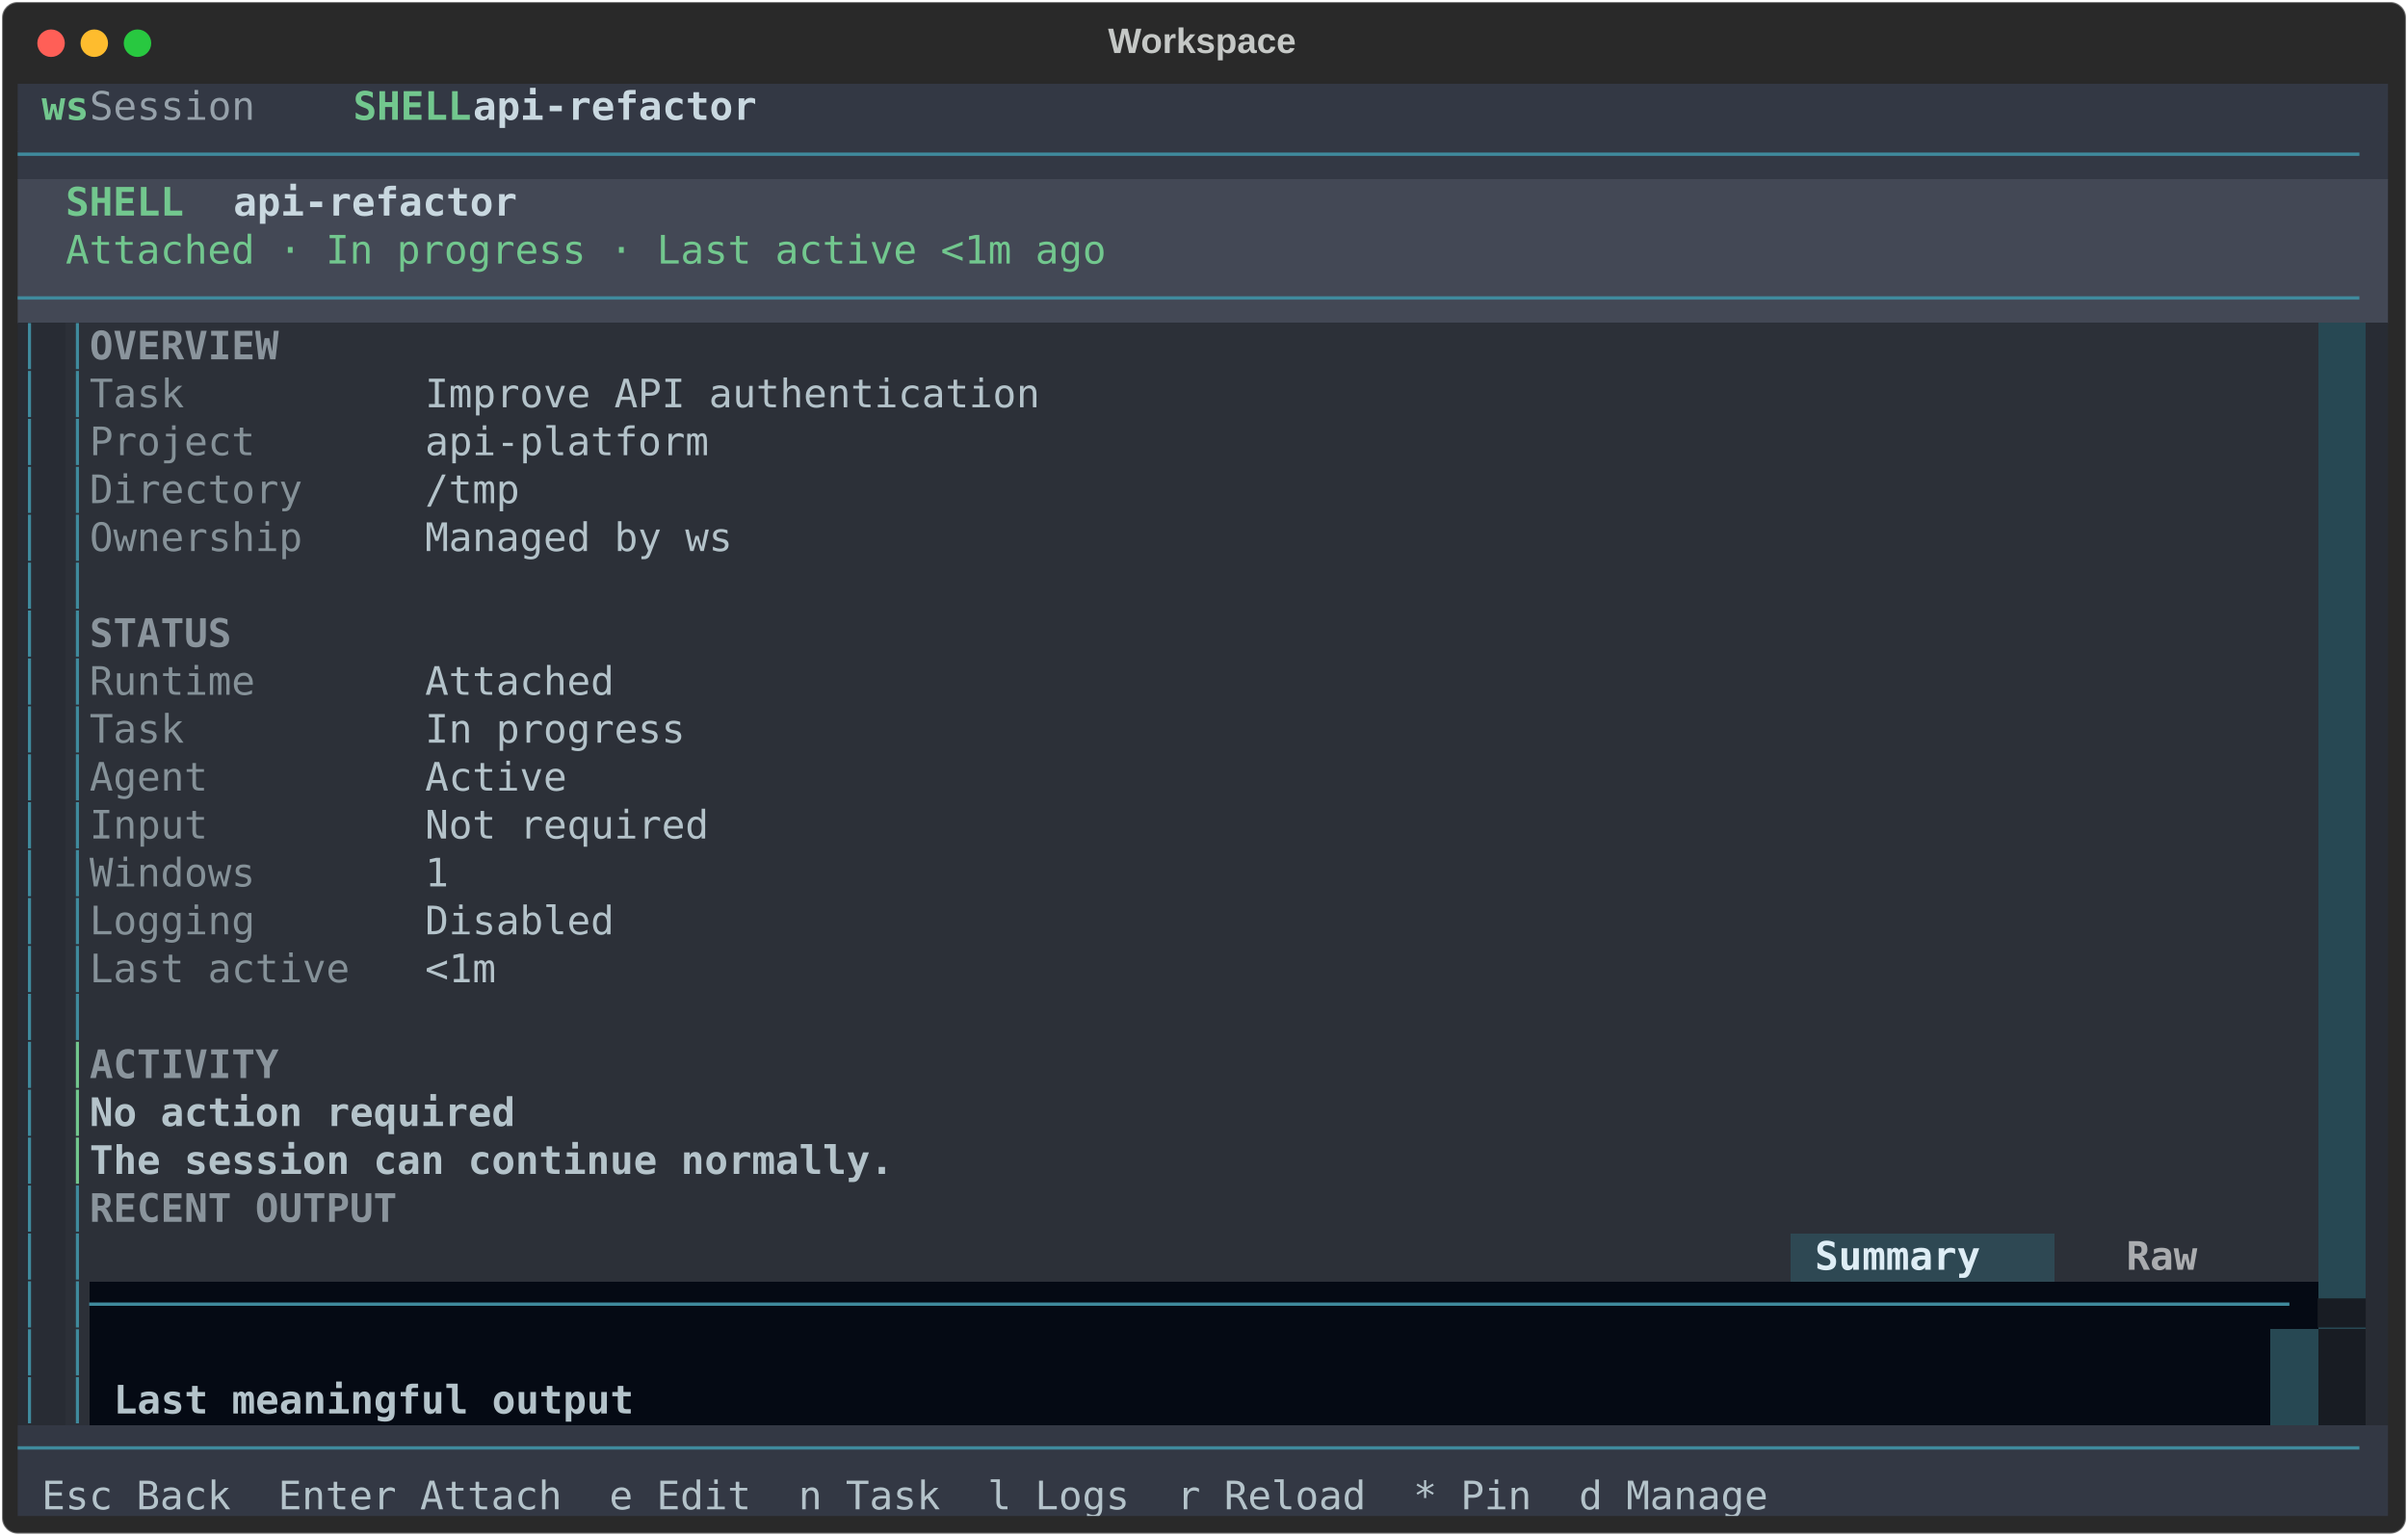
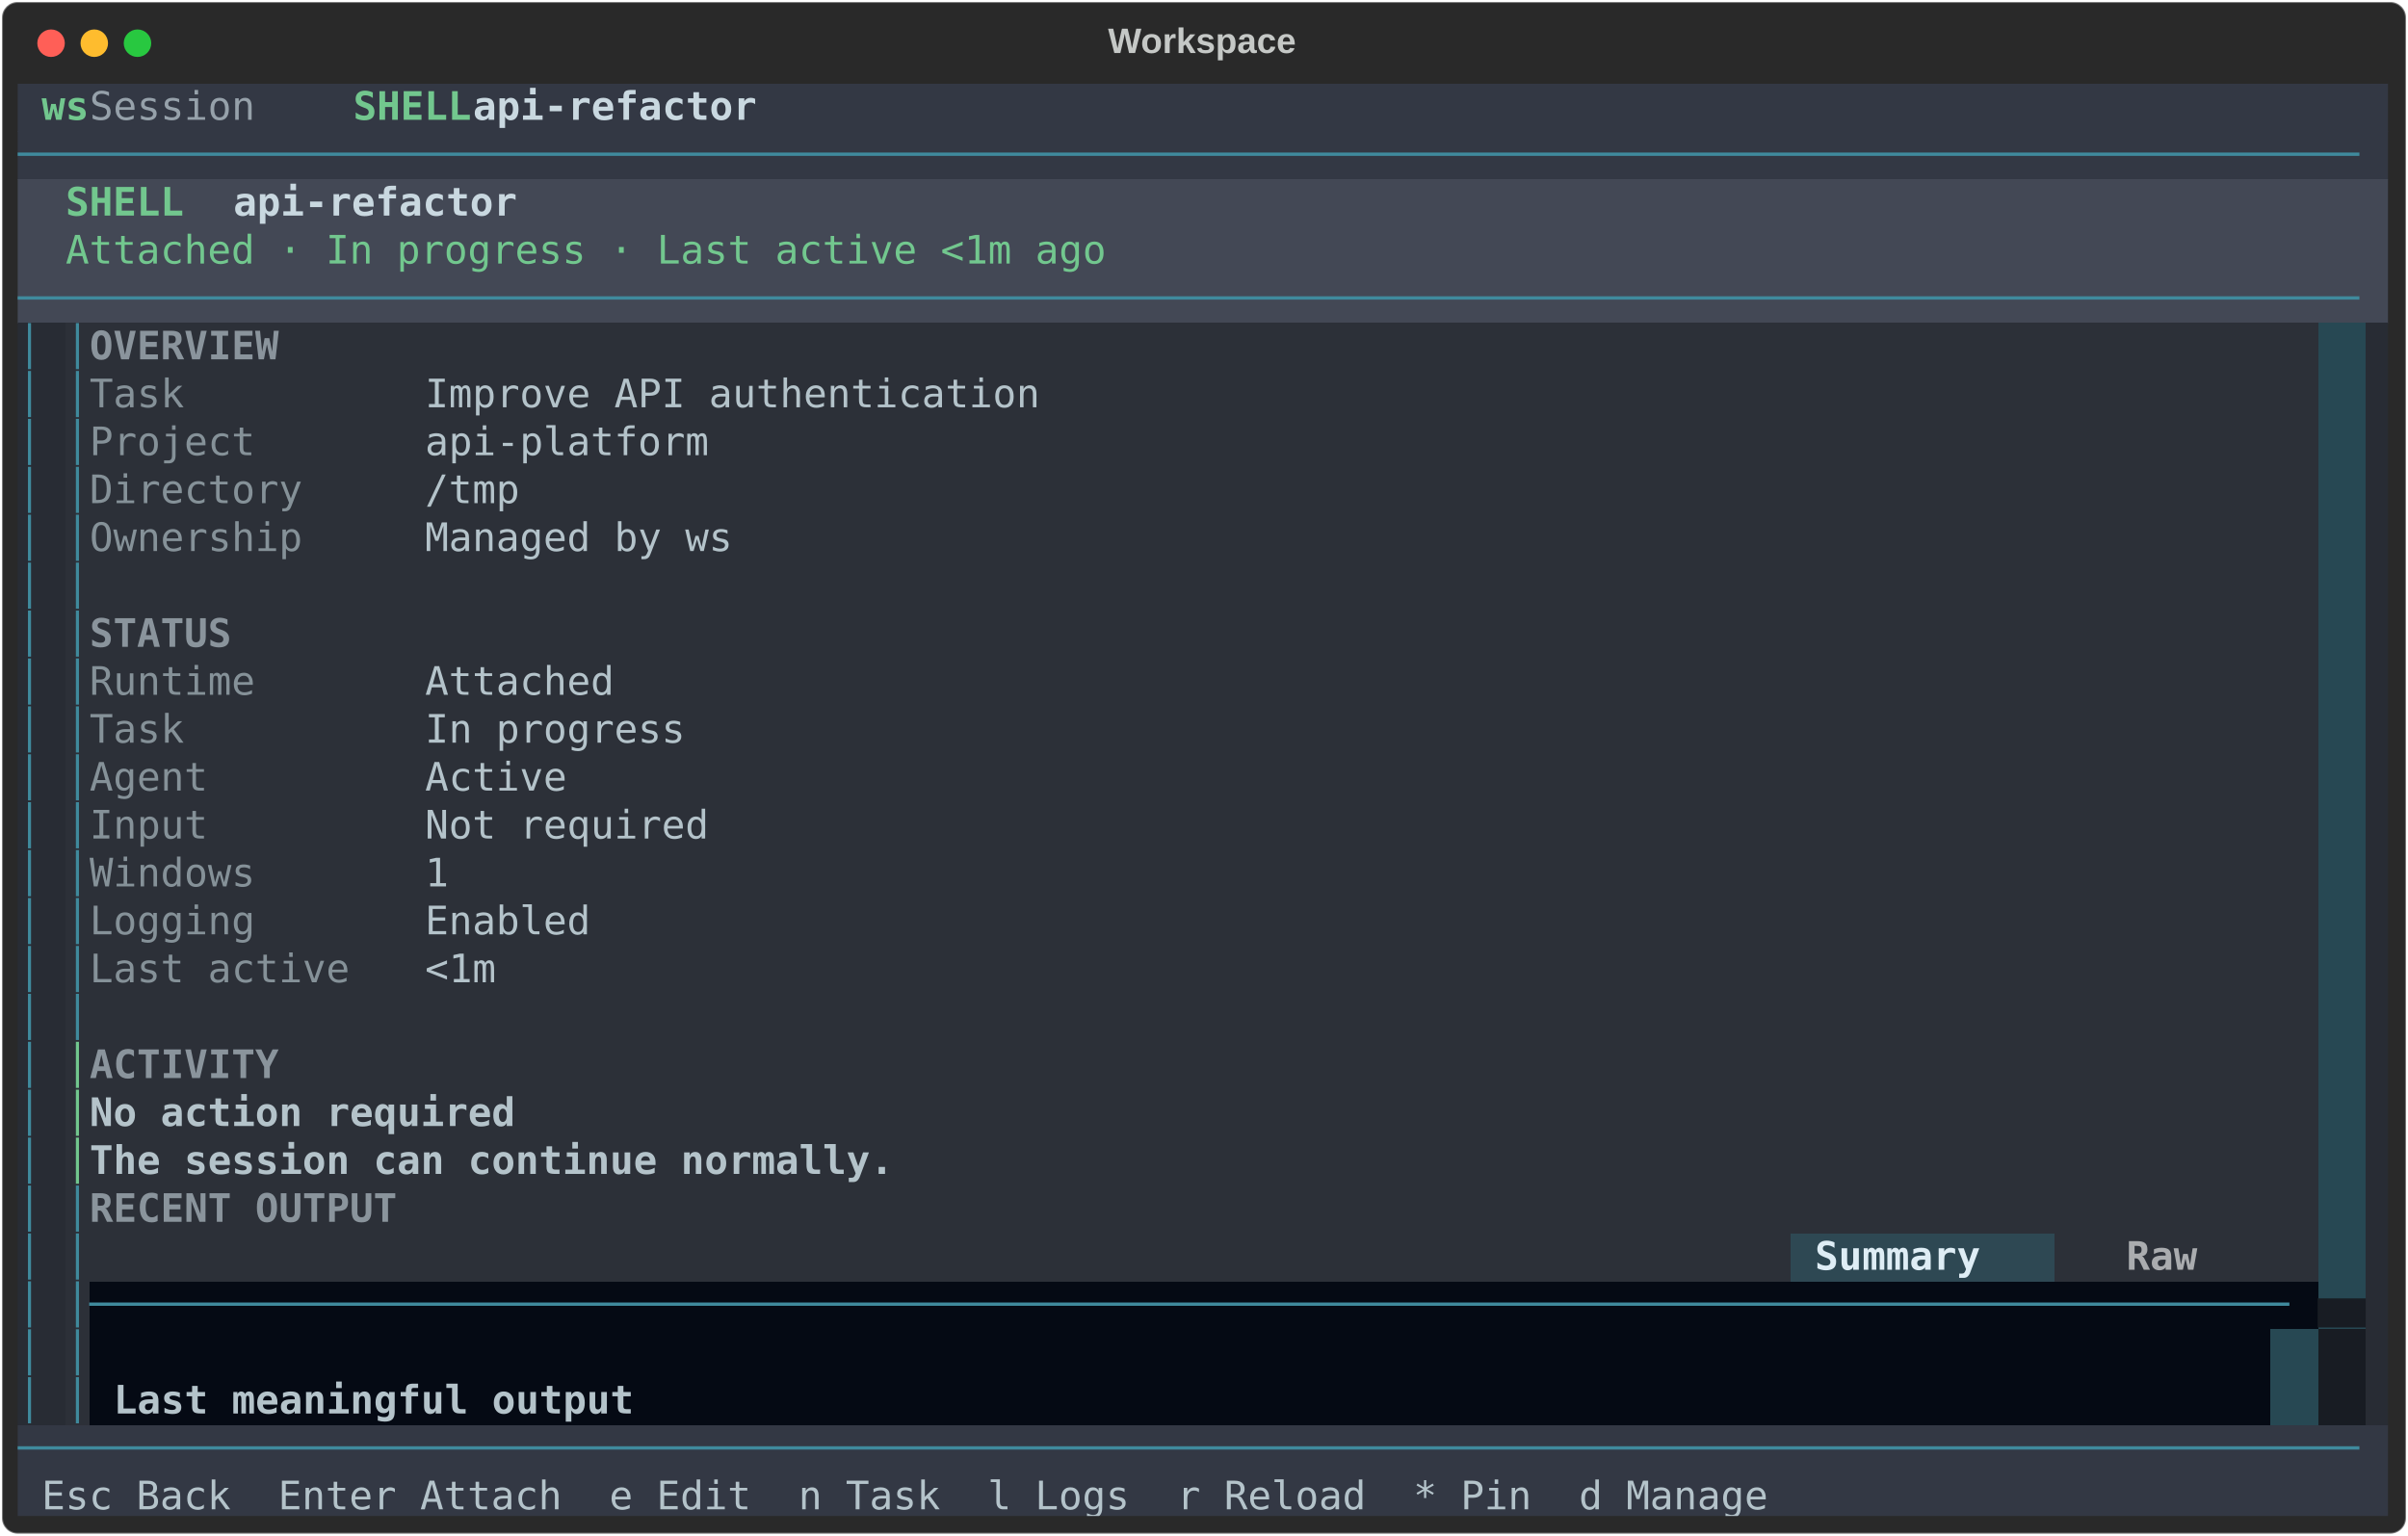
<svg xmlns="http://www.w3.org/2000/svg" class="rich-terminal" viewBox="0 0 1226 782.0">
  <style>

    @font-face {
        font-family: "Fira Code";
        src: local("FiraCode-Regular"),
                url("https://cdnjs.cloudflare.com/ajax/libs/firacode/6.2.0/woff2/FiraCode-Regular.woff2") format("woff2"),
                url("https://cdnjs.cloudflare.com/ajax/libs/firacode/6.2.0/woff/FiraCode-Regular.woff") format("woff");
        font-style: normal;
        font-weight: 400;
    }
    @font-face {
        font-family: "Fira Code";
        src: local("FiraCode-Bold"),
                url("https://cdnjs.cloudflare.com/ajax/libs/firacode/6.2.0/woff2/FiraCode-Bold.woff2") format("woff2"),
                url("https://cdnjs.cloudflare.com/ajax/libs/firacode/6.2.0/woff/FiraCode-Bold.woff") format("woff");
        font-style: bold;
        font-weight: 700;
    }

    .terminal-matrix {
        font-family: Fira Code, monospace;
        font-size: 20px;
        line-height: 24.4px;
        font-variant-east-asian: full-width;
    }

    .terminal-title {
        font-size: 18px;
        font-weight: bold;
        font-family: arial;
    }

    .terminal-r1 { fill: #c5c8c6 }
.terminal-r2 { fill: #72c78e;font-weight: bold }
.terminal-r3 { fill: #96a1aa }
.terminal-r4 { fill: #c9d8e0;font-weight: bold }
.terminal-r5 { fill: #3f8a9d }
.terminal-r6 { fill: #72c78e }
.terminal-r7 { fill: #8a949c;font-weight: bold }
.terminal-r8 { fill: #282c34 }
.terminal-r9 { fill: #859198 }
.terminal-r10 { fill: #b4c3ca }
.terminal-r11 { fill: #b4c3ca;font-weight: bold }
.terminal-r12 { fill: #deedf5;font-weight: bold }
.terminal-r13 { fill: #aaacaf;font-weight: bold }
.terminal-r14 { fill: #181c23 }
.terminal-r15 { fill: #050a14 }
.terminal-r16 { fill: #c9d8e0 }
    </style>
  <defs>
    <clipPath id="terminal-clip-terminal">
      <rect x="0" y="0" width="1206.8" height="731.0" />
    </clipPath>
    <clipPath id="terminal-line-0">
      <rect x="0" y="1.5" width="1207.8" height="24.65" />
    </clipPath>
    <clipPath id="terminal-line-1">
      <rect x="0" y="25.9" width="1207.8" height="24.65" />
    </clipPath>
    <clipPath id="terminal-line-2">
      <rect x="0" y="50.3" width="1207.8" height="24.65" />
    </clipPath>
    <clipPath id="terminal-line-3">
      <rect x="0" y="74.7" width="1207.8" height="24.65" />
    </clipPath>
    <clipPath id="terminal-line-4">
      <rect x="0" y="99.1" width="1207.8" height="24.65" />
    </clipPath>
    <clipPath id="terminal-line-5">
      <rect x="0" y="123.5" width="1207.8" height="24.65" />
    </clipPath>
    <clipPath id="terminal-line-6">
      <rect x="0" y="147.9" width="1207.8" height="24.65" />
    </clipPath>
    <clipPath id="terminal-line-7">
      <rect x="0" y="172.3" width="1207.8" height="24.65" />
    </clipPath>
    <clipPath id="terminal-line-8">
      <rect x="0" y="196.7" width="1207.8" height="24.65" />
    </clipPath>
    <clipPath id="terminal-line-9">
      <rect x="0" y="221.1" width="1207.8" height="24.65" />
    </clipPath>
    <clipPath id="terminal-line-10">
      <rect x="0" y="245.5" width="1207.8" height="24.65" />
    </clipPath>
    <clipPath id="terminal-line-11">
      <rect x="0" y="269.9" width="1207.8" height="24.65" />
    </clipPath>
    <clipPath id="terminal-line-12">
      <rect x="0" y="294.3" width="1207.8" height="24.65" />
    </clipPath>
    <clipPath id="terminal-line-13">
      <rect x="0" y="318.7" width="1207.8" height="24.65" />
    </clipPath>
    <clipPath id="terminal-line-14">
      <rect x="0" y="343.1" width="1207.8" height="24.65" />
    </clipPath>
    <clipPath id="terminal-line-15">
      <rect x="0" y="367.5" width="1207.8" height="24.65" />
    </clipPath>
    <clipPath id="terminal-line-16">
      <rect x="0" y="391.9" width="1207.8" height="24.65" />
    </clipPath>
    <clipPath id="terminal-line-17">
      <rect x="0" y="416.3" width="1207.8" height="24.65" />
    </clipPath>
    <clipPath id="terminal-line-18">
      <rect x="0" y="440.7" width="1207.8" height="24.65" />
    </clipPath>
    <clipPath id="terminal-line-19">
      <rect x="0" y="465.1" width="1207.8" height="24.65" />
    </clipPath>
    <clipPath id="terminal-line-20">
      <rect x="0" y="489.5" width="1207.8" height="24.65" />
    </clipPath>
    <clipPath id="terminal-line-21">
      <rect x="0" y="513.9" width="1207.8" height="24.65" />
    </clipPath>
    <clipPath id="terminal-line-22">
      <rect x="0" y="538.3" width="1207.8" height="24.65" />
    </clipPath>
    <clipPath id="terminal-line-23">
      <rect x="0" y="562.7" width="1207.8" height="24.65" />
    </clipPath>
    <clipPath id="terminal-line-24">
      <rect x="0" y="587.1" width="1207.8" height="24.65" />
    </clipPath>
    <clipPath id="terminal-line-25">
      <rect x="0" y="611.5" width="1207.8" height="24.65" />
    </clipPath>
    <clipPath id="terminal-line-26">
      <rect x="0" y="635.9" width="1207.8" height="24.65" />
    </clipPath>
    <clipPath id="terminal-line-27">
      <rect x="0" y="660.3" width="1207.8" height="24.65" />
    </clipPath>
    <clipPath id="terminal-line-28">
      <rect x="0" y="684.7" width="1207.8" height="24.65" />
    </clipPath>
  </defs>
  <rect fill="#292929" stroke="rgba(255,255,255,0.35)" stroke-width="1" x="1" y="1" width="1224" height="780" rx="8" />
  <text class="terminal-title" fill="#c5c8c6" text-anchor="middle" x="612" y="27">Workspace</text>
  <g transform="translate(26,22)">
    <circle cx="0" cy="0" r="7" fill="#ff5f57" />
    <circle cx="22" cy="0" r="7" fill="#febc2e" />
    <circle cx="44" cy="0" r="7" fill="#28c840" />
  </g>
  <g transform="translate(9, 41)" clip-path="url(#terminal-clip-terminal)">
    <rect fill="#333844" x="0" y="1.5" width="12.2" height="24.65" shape-rendering="crispEdges" />
    <rect fill="#333844" x="12.2" y="1.5" width="24.4" height="24.65" shape-rendering="crispEdges" />
    <rect fill="#333844" x="36.6" y="1.5" width="134.2" height="24.65" shape-rendering="crispEdges" />
    <rect fill="#333844" x="170.8" y="1.5" width="61" height="24.65" shape-rendering="crispEdges" />
    <rect fill="#333844" x="231.8" y="1.5" width="170.8" height="24.65" shape-rendering="crispEdges" />
    <rect fill="#333844" x="402.6" y="1.5" width="805.2" height="24.65" shape-rendering="crispEdges" />
    <rect fill="#333844" x="0" y="25.9" width="1207.8" height="24.65" shape-rendering="crispEdges" />
    <rect fill="#434855" x="0" y="50.3" width="24.4" height="24.65" shape-rendering="crispEdges" />
    <rect fill="#434855" x="24.4" y="50.3" width="85.4" height="24.65" shape-rendering="crispEdges" />
    <rect fill="#434855" x="109.8" y="50.3" width="146.4" height="24.65" shape-rendering="crispEdges" />
    <rect fill="#434855" x="256.2" y="50.3" width="951.6" height="24.65" shape-rendering="crispEdges" />
    <rect fill="#434855" x="0" y="74.7" width="24.4" height="24.65" shape-rendering="crispEdges" />
    <rect fill="#434855" x="24.4" y="74.7" width="536.8" height="24.65" shape-rendering="crispEdges" />
    <rect fill="#434855" x="561.2" y="74.7" width="646.6" height="24.65" shape-rendering="crispEdges" />
    <rect fill="#434855" x="0" y="99.1" width="1207.8" height="24.65" shape-rendering="crispEdges" />
    <rect fill="#282c34" x="0" y="123.5" width="12.2" height="24.65" shape-rendering="crispEdges" />
    <rect fill="#282c34" x="12.2" y="123.5" width="12.2" height="24.65" shape-rendering="crispEdges" />
    <rect fill="#2c3038" x="24.4" y="123.5" width="12.2" height="24.65" shape-rendering="crispEdges" />
    <rect fill="#2c3038" x="36.6" y="123.5" width="97.6" height="24.65" shape-rendering="crispEdges" />
    <rect fill="#2c3038" x="134.2" y="123.5" width="1037" height="24.65" shape-rendering="crispEdges" />
    <rect fill="#274853" x="1171.2" y="123.5" width="24.4" height="24.65" shape-rendering="crispEdges" />
    <rect fill="#282c34" x="1195.6" y="123.5" width="12.2" height="24.65" shape-rendering="crispEdges" />
    <rect fill="#282c34" x="0" y="147.9" width="12.2" height="24.65" shape-rendering="crispEdges" />
    <rect fill="#282c34" x="12.2" y="147.9" width="12.2" height="24.65" shape-rendering="crispEdges" />
    <rect fill="#2c3038" x="24.4" y="147.9" width="12.2" height="24.65" shape-rendering="crispEdges" />
    <rect fill="#2c3038" x="36.6" y="147.9" width="170.8" height="24.65" shape-rendering="crispEdges" />
    <rect fill="#2c3038" x="207.4" y="147.9" width="317.2" height="24.65" shape-rendering="crispEdges" />
    <rect fill="#2c3038" x="524.6" y="147.9" width="646.6" height="24.65" shape-rendering="crispEdges" />
    <rect fill="#274853" x="1171.2" y="147.9" width="24.4" height="24.65" shape-rendering="crispEdges" />
    <rect fill="#282c34" x="1195.6" y="147.9" width="12.2" height="24.65" shape-rendering="crispEdges" />
    <rect fill="#282c34" x="0" y="172.3" width="12.2" height="24.65" shape-rendering="crispEdges" />
    <rect fill="#282c34" x="12.2" y="172.3" width="12.2" height="24.65" shape-rendering="crispEdges" />
    <rect fill="#2c3038" x="24.4" y="172.3" width="12.2" height="24.65" shape-rendering="crispEdges" />
    <rect fill="#2c3038" x="36.6" y="172.3" width="170.8" height="24.65" shape-rendering="crispEdges" />
    <rect fill="#2c3038" x="207.4" y="172.3" width="146.4" height="24.65" shape-rendering="crispEdges" />
    <rect fill="#2c3038" x="353.8" y="172.3" width="817.4" height="24.65" shape-rendering="crispEdges" />
    <rect fill="#274853" x="1171.2" y="172.3" width="24.4" height="24.65" shape-rendering="crispEdges" />
    <rect fill="#282c34" x="1195.6" y="172.3" width="12.2" height="24.65" shape-rendering="crispEdges" />
    <rect fill="#282c34" x="0" y="196.7" width="12.2" height="24.65" shape-rendering="crispEdges" />
    <rect fill="#282c34" x="12.2" y="196.7" width="12.2" height="24.65" shape-rendering="crispEdges" />
    <rect fill="#2c3038" x="24.4" y="196.7" width="12.2" height="24.65" shape-rendering="crispEdges" />
    <rect fill="#2c3038" x="36.6" y="196.7" width="170.8" height="24.65" shape-rendering="crispEdges" />
    <rect fill="#2c3038" x="207.4" y="196.7" width="48.8" height="24.65" shape-rendering="crispEdges" />
    <rect fill="#2c3038" x="256.2" y="196.7" width="915" height="24.65" shape-rendering="crispEdges" />
    <rect fill="#274853" x="1171.2" y="196.7" width="24.4" height="24.65" shape-rendering="crispEdges" />
    <rect fill="#282c34" x="1195.6" y="196.7" width="12.2" height="24.65" shape-rendering="crispEdges" />
    <rect fill="#282c34" x="0" y="221.1" width="12.2" height="24.65" shape-rendering="crispEdges" />
    <rect fill="#282c34" x="12.2" y="221.1" width="12.2" height="24.65" shape-rendering="crispEdges" />
    <rect fill="#2c3038" x="24.4" y="221.1" width="12.2" height="24.65" shape-rendering="crispEdges" />
    <rect fill="#2c3038" x="36.6" y="221.1" width="170.8" height="24.65" shape-rendering="crispEdges" />
    <rect fill="#2c3038" x="207.4" y="221.1" width="158.6" height="24.65" shape-rendering="crispEdges" />
    <rect fill="#2c3038" x="366" y="221.1" width="805.2" height="24.65" shape-rendering="crispEdges" />
    <rect fill="#274853" x="1171.2" y="221.1" width="24.4" height="24.65" shape-rendering="crispEdges" />
    <rect fill="#282c34" x="1195.6" y="221.1" width="12.2" height="24.65" shape-rendering="crispEdges" />
    <rect fill="#282c34" x="0" y="245.5" width="12.2" height="24.65" shape-rendering="crispEdges" />
    <rect fill="#282c34" x="12.2" y="245.5" width="12.2" height="24.65" shape-rendering="crispEdges" />
    <rect fill="#2c3038" x="24.4" y="245.5" width="12.2" height="24.65" shape-rendering="crispEdges" />
    <rect fill="#2c3038" x="36.6" y="245.5" width="0" height="24.65" shape-rendering="crispEdges" />
    <rect fill="#2c3038" x="36.6" y="245.5" width="1134.6" height="24.65" shape-rendering="crispEdges" />
    <rect fill="#274853" x="1171.2" y="245.5" width="24.4" height="24.65" shape-rendering="crispEdges" />
    <rect fill="#282c34" x="1195.6" y="245.5" width="12.2" height="24.65" shape-rendering="crispEdges" />
    <rect fill="#282c34" x="0" y="269.9" width="12.2" height="24.65" shape-rendering="crispEdges" />
    <rect fill="#282c34" x="12.2" y="269.9" width="12.2" height="24.65" shape-rendering="crispEdges" />
    <rect fill="#2c3038" x="24.4" y="269.9" width="12.2" height="24.65" shape-rendering="crispEdges" />
    <rect fill="#2c3038" x="36.6" y="269.9" width="73.2" height="24.65" shape-rendering="crispEdges" />
    <rect fill="#2c3038" x="109.8" y="269.9" width="1061.4" height="24.65" shape-rendering="crispEdges" />
    <rect fill="#274853" x="1171.2" y="269.9" width="24.4" height="24.65" shape-rendering="crispEdges" />
    <rect fill="#282c34" x="1195.6" y="269.9" width="12.2" height="24.65" shape-rendering="crispEdges" />
    <rect fill="#282c34" x="0" y="294.3" width="12.2" height="24.65" shape-rendering="crispEdges" />
    <rect fill="#282c34" x="12.2" y="294.3" width="12.2" height="24.65" shape-rendering="crispEdges" />
    <rect fill="#2c3038" x="24.4" y="294.3" width="12.2" height="24.65" shape-rendering="crispEdges" />
    <rect fill="#2c3038" x="36.6" y="294.3" width="170.8" height="24.65" shape-rendering="crispEdges" />
    <rect fill="#2c3038" x="207.4" y="294.3" width="97.6" height="24.65" shape-rendering="crispEdges" />
    <rect fill="#2c3038" x="305" y="294.3" width="866.2" height="24.65" shape-rendering="crispEdges" />
    <rect fill="#274853" x="1171.2" y="294.3" width="24.4" height="24.65" shape-rendering="crispEdges" />
    <rect fill="#282c34" x="1195.6" y="294.3" width="12.2" height="24.65" shape-rendering="crispEdges" />
    <rect fill="#282c34" x="0" y="318.7" width="12.2" height="24.65" shape-rendering="crispEdges" />
    <rect fill="#282c34" x="12.2" y="318.7" width="12.2" height="24.65" shape-rendering="crispEdges" />
    <rect fill="#2c3038" x="24.4" y="318.7" width="12.2" height="24.65" shape-rendering="crispEdges" />
    <rect fill="#2c3038" x="36.6" y="318.7" width="170.8" height="24.65" shape-rendering="crispEdges" />
    <rect fill="#2c3038" x="207.4" y="318.7" width="134.2" height="24.65" shape-rendering="crispEdges" />
    <rect fill="#2c3038" x="341.6" y="318.7" width="829.6" height="24.65" shape-rendering="crispEdges" />
    <rect fill="#274853" x="1171.2" y="318.7" width="24.4" height="24.65" shape-rendering="crispEdges" />
    <rect fill="#282c34" x="1195.6" y="318.7" width="12.2" height="24.65" shape-rendering="crispEdges" />
    <rect fill="#282c34" x="0" y="343.1" width="12.2" height="24.65" shape-rendering="crispEdges" />
    <rect fill="#282c34" x="12.2" y="343.1" width="12.2" height="24.65" shape-rendering="crispEdges" />
    <rect fill="#2c3038" x="24.4" y="343.1" width="12.2" height="24.65" shape-rendering="crispEdges" />
    <rect fill="#2c3038" x="36.6" y="343.1" width="170.8" height="24.65" shape-rendering="crispEdges" />
    <rect fill="#2c3038" x="207.4" y="343.1" width="73.2" height="24.65" shape-rendering="crispEdges" />
    <rect fill="#2c3038" x="280.6" y="343.1" width="890.6" height="24.65" shape-rendering="crispEdges" />
    <rect fill="#274853" x="1171.2" y="343.1" width="24.4" height="24.65" shape-rendering="crispEdges" />
    <rect fill="#282c34" x="1195.6" y="343.1" width="12.2" height="24.65" shape-rendering="crispEdges" />
    <rect fill="#282c34" x="0" y="367.5" width="12.2" height="24.65" shape-rendering="crispEdges" />
    <rect fill="#282c34" x="12.2" y="367.5" width="12.2" height="24.65" shape-rendering="crispEdges" />
    <rect fill="#2c3038" x="24.4" y="367.5" width="12.2" height="24.65" shape-rendering="crispEdges" />
    <rect fill="#2c3038" x="36.6" y="367.5" width="170.8" height="24.65" shape-rendering="crispEdges" />
    <rect fill="#2c3038" x="207.4" y="367.5" width="146.4" height="24.65" shape-rendering="crispEdges" />
    <rect fill="#2c3038" x="353.8" y="367.5" width="817.4" height="24.65" shape-rendering="crispEdges" />
    <rect fill="#274853" x="1171.2" y="367.5" width="24.4" height="24.65" shape-rendering="crispEdges" />
    <rect fill="#282c34" x="1195.6" y="367.5" width="12.2" height="24.65" shape-rendering="crispEdges" />
    <rect fill="#282c34" x="0" y="391.9" width="12.2" height="24.65" shape-rendering="crispEdges" />
    <rect fill="#282c34" x="12.2" y="391.9" width="12.2" height="24.65" shape-rendering="crispEdges" />
    <rect fill="#2c3038" x="24.4" y="391.9" width="12.2" height="24.65" shape-rendering="crispEdges" />
    <rect fill="#2c3038" x="36.6" y="391.9" width="170.8" height="24.65" shape-rendering="crispEdges" />
    <rect fill="#2c3038" x="207.4" y="391.9" width="12.2" height="24.65" shape-rendering="crispEdges" />
    <rect fill="#2c3038" x="219.6" y="391.9" width="951.6" height="24.65" shape-rendering="crispEdges" />
    <rect fill="#274853" x="1171.2" y="391.9" width="24.4" height="24.65" shape-rendering="crispEdges" />
    <rect fill="#282c34" x="1195.6" y="391.9" width="12.2" height="24.65" shape-rendering="crispEdges" />
    <rect fill="#282c34" x="0" y="416.3" width="12.2" height="24.65" shape-rendering="crispEdges" />
    <rect fill="#282c34" x="12.2" y="416.3" width="12.2" height="24.65" shape-rendering="crispEdges" />
    <rect fill="#2c3038" x="24.4" y="416.3" width="12.2" height="24.65" shape-rendering="crispEdges" />
    <rect fill="#2c3038" x="36.6" y="416.3" width="170.8" height="24.65" shape-rendering="crispEdges" />
-     <rect fill="#2c3038" x="207.4" y="416.3" width="97.6" height="24.65" shape-rendering="crispEdges" />
-     <rect fill="#2c3038" x="305" y="416.3" width="866.2" height="24.65" shape-rendering="crispEdges" />
+     <rect fill="#2c3038" x="207.4" y="416.3" width="85.4" height="24.65" shape-rendering="crispEdges" />
+     <rect fill="#2c3038" x="292.8" y="416.3" width="878.4" height="24.65" shape-rendering="crispEdges" />
    <rect fill="#274853" x="1171.2" y="416.3" width="24.4" height="24.65" shape-rendering="crispEdges" />
    <rect fill="#282c34" x="1195.6" y="416.3" width="12.2" height="24.65" shape-rendering="crispEdges" />
    <rect fill="#282c34" x="0" y="440.7" width="12.2" height="24.65" shape-rendering="crispEdges" />
    <rect fill="#282c34" x="12.2" y="440.7" width="12.2" height="24.65" shape-rendering="crispEdges" />
    <rect fill="#2c3038" x="24.4" y="440.7" width="12.2" height="24.65" shape-rendering="crispEdges" />
    <rect fill="#2c3038" x="36.6" y="440.7" width="170.8" height="24.65" shape-rendering="crispEdges" />
    <rect fill="#2c3038" x="207.4" y="440.7" width="36.6" height="24.65" shape-rendering="crispEdges" />
    <rect fill="#2c3038" x="244" y="440.7" width="927.2" height="24.65" shape-rendering="crispEdges" />
    <rect fill="#274853" x="1171.2" y="440.7" width="24.4" height="24.65" shape-rendering="crispEdges" />
    <rect fill="#282c34" x="1195.6" y="440.7" width="12.2" height="24.65" shape-rendering="crispEdges" />
    <rect fill="#282c34" x="0" y="465.1" width="12.2" height="24.65" shape-rendering="crispEdges" />
    <rect fill="#282c34" x="12.2" y="465.1" width="12.2" height="24.65" shape-rendering="crispEdges" />
    <rect fill="#2c3038" x="24.4" y="465.1" width="12.2" height="24.65" shape-rendering="crispEdges" />
    <rect fill="#2c3038" x="36.6" y="465.1" width="0" height="24.65" shape-rendering="crispEdges" />
    <rect fill="#2c3038" x="36.6" y="465.1" width="1134.6" height="24.65" shape-rendering="crispEdges" />
    <rect fill="#274853" x="1171.2" y="465.1" width="24.4" height="24.65" shape-rendering="crispEdges" />
    <rect fill="#282c34" x="1195.6" y="465.1" width="12.2" height="24.65" shape-rendering="crispEdges" />
    <rect fill="#282c34" x="0" y="489.5" width="12.2" height="24.65" shape-rendering="crispEdges" />
    <rect fill="#282c34" x="12.2" y="489.5" width="12.2" height="24.65" shape-rendering="crispEdges" />
    <rect fill="#2c3038" x="24.4" y="489.5" width="12.2" height="24.65" shape-rendering="crispEdges" />
    <rect fill="#2c3038" x="36.6" y="489.5" width="97.6" height="24.65" shape-rendering="crispEdges" />
    <rect fill="#2c3038" x="134.2" y="489.5" width="1037" height="24.65" shape-rendering="crispEdges" />
    <rect fill="#274853" x="1171.2" y="489.5" width="24.4" height="24.65" shape-rendering="crispEdges" />
    <rect fill="#282c34" x="1195.6" y="489.5" width="12.2" height="24.65" shape-rendering="crispEdges" />
    <rect fill="#282c34" x="0" y="513.9" width="12.2" height="24.65" shape-rendering="crispEdges" />
    <rect fill="#282c34" x="12.2" y="513.9" width="12.2" height="24.65" shape-rendering="crispEdges" />
    <rect fill="#2c3038" x="24.4" y="513.9" width="12.2" height="24.65" shape-rendering="crispEdges" />
    <rect fill="#2c3038" x="36.6" y="513.9" width="219.6" height="24.65" shape-rendering="crispEdges" />
    <rect fill="#2c3038" x="256.2" y="513.9" width="915" height="24.65" shape-rendering="crispEdges" />
    <rect fill="#274853" x="1171.2" y="513.9" width="24.4" height="24.65" shape-rendering="crispEdges" />
    <rect fill="#282c34" x="1195.6" y="513.9" width="12.2" height="24.65" shape-rendering="crispEdges" />
    <rect fill="#282c34" x="0" y="538.3" width="12.2" height="24.65" shape-rendering="crispEdges" />
    <rect fill="#282c34" x="12.2" y="538.3" width="12.2" height="24.65" shape-rendering="crispEdges" />
    <rect fill="#2c3038" x="24.4" y="538.3" width="12.2" height="24.65" shape-rendering="crispEdges" />
    <rect fill="#2c3038" x="36.6" y="538.3" width="414.8" height="24.65" shape-rendering="crispEdges" />
    <rect fill="#2c3038" x="451.4" y="538.3" width="719.8" height="24.65" shape-rendering="crispEdges" />
    <rect fill="#274853" x="1171.2" y="538.3" width="24.4" height="24.65" shape-rendering="crispEdges" />
    <rect fill="#282c34" x="1195.6" y="538.3" width="12.2" height="24.65" shape-rendering="crispEdges" />
    <rect fill="#282c34" x="0" y="562.7" width="12.2" height="24.65" shape-rendering="crispEdges" />
    <rect fill="#282c34" x="12.2" y="562.7" width="12.2" height="24.65" shape-rendering="crispEdges" />
    <rect fill="#2c3038" x="24.4" y="562.7" width="12.2" height="24.65" shape-rendering="crispEdges" />
    <rect fill="#2c3038" x="36.6" y="562.7" width="158.6" height="24.65" shape-rendering="crispEdges" />
    <rect fill="#2c3038" x="195.2" y="562.7" width="976" height="24.65" shape-rendering="crispEdges" />
    <rect fill="#274853" x="1171.2" y="562.7" width="24.4" height="24.65" shape-rendering="crispEdges" />
    <rect fill="#282c34" x="1195.6" y="562.7" width="12.2" height="24.65" shape-rendering="crispEdges" />
    <rect fill="#282c34" x="0" y="587.1" width="12.2" height="24.65" shape-rendering="crispEdges" />
    <rect fill="#282c34" x="12.2" y="587.1" width="12.2" height="24.65" shape-rendering="crispEdges" />
    <rect fill="#2c3038" x="24.4" y="587.1" width="12.2" height="24.65" shape-rendering="crispEdges" />
    <rect fill="#2c3038" x="36.6" y="587.1" width="866.2" height="24.65" shape-rendering="crispEdges" />
    <rect fill="#2e4853" x="902.8" y="587.1" width="12.2" height="24.65" shape-rendering="crispEdges" />
    <rect fill="#2e4853" x="915" y="587.1" width="109.8" height="24.65" shape-rendering="crispEdges" />
    <rect fill="#2e4853" x="1024.8" y="587.1" width="12.2" height="24.65" shape-rendering="crispEdges" />
    <rect fill="#2c3038" x="1037" y="587.1" width="36.6" height="24.65" shape-rendering="crispEdges" />
    <rect fill="#2c3038" x="1073.6" y="587.1" width="61" height="24.65" shape-rendering="crispEdges" />
    <rect fill="#2c3038" x="1134.6" y="587.1" width="36.6" height="24.65" shape-rendering="crispEdges" />
    <rect fill="#274853" x="1171.2" y="587.1" width="24.4" height="24.65" shape-rendering="crispEdges" />
    <rect fill="#282c34" x="1195.6" y="587.1" width="12.2" height="24.65" shape-rendering="crispEdges" />
    <rect fill="#282c34" x="0" y="611.5" width="12.2" height="24.65" shape-rendering="crispEdges" />
    <rect fill="#282c34" x="12.2" y="611.5" width="12.2" height="24.65" shape-rendering="crispEdges" />
    <rect fill="#2c3038" x="24.4" y="611.5" width="12.2" height="24.65" shape-rendering="crispEdges" />
    <rect fill="#050a14" x="36.6" y="611.5" width="1134.6" height="24.65" shape-rendering="crispEdges" />
    <rect fill="#274853" x="1171.2" y="611.5" width="24.4" height="24.65" shape-rendering="crispEdges" />
    <rect fill="#282c34" x="1195.6" y="611.5" width="12.2" height="24.65" shape-rendering="crispEdges" />
    <rect fill="#282c34" x="0" y="635.9" width="12.2" height="24.65" shape-rendering="crispEdges" />
    <rect fill="#282c34" x="12.2" y="635.9" width="12.2" height="24.65" shape-rendering="crispEdges" />
    <rect fill="#2c3038" x="24.4" y="635.9" width="12.2" height="24.65" shape-rendering="crispEdges" />
    <rect fill="#050a14" x="36.6" y="635.9" width="1110.2" height="24.65" shape-rendering="crispEdges" />
    <rect fill="#274853" x="1146.8" y="635.9" width="24.4" height="24.65" shape-rendering="crispEdges" />
    <rect fill="#181c23" x="1171.2" y="635.9" width="24.4" height="24.65" shape-rendering="crispEdges" />
    <rect fill="#282c34" x="1195.6" y="635.9" width="12.2" height="24.65" shape-rendering="crispEdges" />
    <rect fill="#282c34" x="0" y="660.3" width="12.2" height="24.65" shape-rendering="crispEdges" />
    <rect fill="#282c34" x="12.2" y="660.3" width="12.2" height="24.65" shape-rendering="crispEdges" />
    <rect fill="#2c3038" x="24.4" y="660.3" width="12.2" height="24.65" shape-rendering="crispEdges" />
    <rect fill="#050a14" x="36.6" y="660.3" width="12.2" height="24.65" shape-rendering="crispEdges" />
    <rect fill="#050a14" x="48.8" y="660.3" width="268.4" height="24.65" shape-rendering="crispEdges" />
    <rect fill="#050a14" x="317.2" y="660.3" width="829.6" height="24.65" shape-rendering="crispEdges" />
    <rect fill="#274853" x="1146.8" y="660.3" width="24.4" height="24.65" shape-rendering="crispEdges" />
    <rect fill="#181c23" x="1171.2" y="660.3" width="24.4" height="24.65" shape-rendering="crispEdges" />
    <rect fill="#282c34" x="1195.6" y="660.3" width="12.2" height="24.65" shape-rendering="crispEdges" />
    <rect fill="#333844" x="0" y="684.7" width="1207.8" height="24.65" shape-rendering="crispEdges" />
    <rect fill="#333844" x="0" y="709.1" width="12.2" height="24.65" shape-rendering="crispEdges" />
    <rect fill="#333844" x="12.2" y="709.1" width="890.6" height="24.65" shape-rendering="crispEdges" />
    <rect fill="#333844" x="902.8" y="709.1" width="292.8" height="24.65" shape-rendering="crispEdges" />
    <rect fill="#333844" x="1195.6" y="709.1" width="12.2" height="24.65" shape-rendering="crispEdges" />
    <g class="terminal-matrix">
      <text class="terminal-r2" x="12.2" y="20" textLength="24.4" clip-path="url(#terminal-line-0)">ws</text>
      <text class="terminal-r3" x="36.6" y="20" textLength="134.2" clip-path="url(#terminal-line-0)">  Session  </text>
      <text class="terminal-r2" x="170.8" y="20" textLength="61" clip-path="url(#terminal-line-0)">SHELL</text>
      <text class="terminal-r4" x="231.8" y="20" textLength="170.8" clip-path="url(#terminal-line-0)">  api-refactor</text>
      <text class="terminal-r1" x="1207.8" y="20" textLength="12.2" clip-path="url(#terminal-line-0)">
</text>
      <text class="terminal-r5" x="0" y="44.4" textLength="1207.8" clip-path="url(#terminal-line-1)">───────────────────────────────────────────────────────────────────────────────────────────────────</text>
      <text class="terminal-r1" x="1207.8" y="44.4" textLength="12.2" clip-path="url(#terminal-line-1)">
</text>
      <text class="terminal-r2" x="24.4" y="68.8" textLength="85.4" clip-path="url(#terminal-line-2)">SHELL  </text>
      <text class="terminal-r4" x="109.8" y="68.8" textLength="146.4" clip-path="url(#terminal-line-2)">api-refactor</text>
      <text class="terminal-r1" x="1207.8" y="68.8" textLength="12.2" clip-path="url(#terminal-line-2)">
</text>
      <text class="terminal-r6" x="24.4" y="93.2" textLength="536.8" clip-path="url(#terminal-line-3)">Attached · In progress · Last active &lt;1m ago</text>
      <text class="terminal-r1" x="1207.8" y="93.2" textLength="12.2" clip-path="url(#terminal-line-3)">
</text>
      <text class="terminal-r5" x="0" y="117.6" textLength="1207.8" clip-path="url(#terminal-line-4)">───────────────────────────────────────────────────────────────────────────────────────────────────</text>
      <text class="terminal-r1" x="1207.8" y="117.6" textLength="12.2" clip-path="url(#terminal-line-4)">
</text>
      <text class="terminal-r5" x="0" y="142" textLength="12.2" clip-path="url(#terminal-line-5)">│</text>
      <text class="terminal-r5" x="24.4" y="142" textLength="12.2" clip-path="url(#terminal-line-5)">│</text>
      <text class="terminal-r7" x="36.6" y="142" textLength="97.6" clip-path="url(#terminal-line-5)">OVERVIEW</text>
      <text class="terminal-r1" x="1207.8" y="142" textLength="12.2" clip-path="url(#terminal-line-5)">
</text>
      <text class="terminal-r5" x="0" y="166.4" textLength="12.2" clip-path="url(#terminal-line-6)">│</text>
      <text class="terminal-r5" x="24.4" y="166.4" textLength="12.2" clip-path="url(#terminal-line-6)">│</text>
      <text class="terminal-r9" x="36.6" y="166.4" textLength="170.8" clip-path="url(#terminal-line-6)">Task          </text>
      <text class="terminal-r10" x="207.4" y="166.4" textLength="317.2" clip-path="url(#terminal-line-6)">Improve API authentication</text>
      <text class="terminal-r1" x="1207.8" y="166.4" textLength="12.2" clip-path="url(#terminal-line-6)">
</text>
      <text class="terminal-r5" x="0" y="190.8" textLength="12.2" clip-path="url(#terminal-line-7)">│</text>
      <text class="terminal-r5" x="24.4" y="190.8" textLength="12.2" clip-path="url(#terminal-line-7)">│</text>
      <text class="terminal-r9" x="36.6" y="190.8" textLength="170.8" clip-path="url(#terminal-line-7)">Project       </text>
      <text class="terminal-r10" x="207.4" y="190.8" textLength="146.4" clip-path="url(#terminal-line-7)">api-platform</text>
      <text class="terminal-r1" x="1207.8" y="190.8" textLength="12.2" clip-path="url(#terminal-line-7)">
</text>
      <text class="terminal-r5" x="0" y="215.2" textLength="12.2" clip-path="url(#terminal-line-8)">│</text>
      <text class="terminal-r5" x="24.4" y="215.2" textLength="12.2" clip-path="url(#terminal-line-8)">│</text>
      <text class="terminal-r9" x="36.6" y="215.2" textLength="170.8" clip-path="url(#terminal-line-8)">Directory     </text>
      <text class="terminal-r10" x="207.4" y="215.2" textLength="48.8" clip-path="url(#terminal-line-8)">/tmp</text>
      <text class="terminal-r1" x="1207.8" y="215.2" textLength="12.2" clip-path="url(#terminal-line-8)">
</text>
      <text class="terminal-r5" x="0" y="239.6" textLength="12.2" clip-path="url(#terminal-line-9)">│</text>
      <text class="terminal-r5" x="24.4" y="239.6" textLength="12.2" clip-path="url(#terminal-line-9)">│</text>
      <text class="terminal-r9" x="36.6" y="239.6" textLength="170.8" clip-path="url(#terminal-line-9)">Ownership     </text>
      <text class="terminal-r10" x="207.4" y="239.6" textLength="158.6" clip-path="url(#terminal-line-9)">Managed by ws</text>
      <text class="terminal-r1" x="1207.8" y="239.6" textLength="12.2" clip-path="url(#terminal-line-9)">
</text>
      <text class="terminal-r5" x="0" y="264" textLength="12.2" clip-path="url(#terminal-line-10)">│</text>
      <text class="terminal-r5" x="24.4" y="264" textLength="12.2" clip-path="url(#terminal-line-10)">│</text>
      <text class="terminal-r1" x="1207.8" y="264" textLength="12.2" clip-path="url(#terminal-line-10)">
</text>
      <text class="terminal-r5" x="0" y="288.4" textLength="12.2" clip-path="url(#terminal-line-11)">│</text>
      <text class="terminal-r5" x="24.4" y="288.4" textLength="12.2" clip-path="url(#terminal-line-11)">│</text>
      <text class="terminal-r7" x="36.6" y="288.4" textLength="73.2" clip-path="url(#terminal-line-11)">STATUS</text>
      <text class="terminal-r1" x="1207.8" y="288.4" textLength="12.2" clip-path="url(#terminal-line-11)">
</text>
      <text class="terminal-r5" x="0" y="312.8" textLength="12.2" clip-path="url(#terminal-line-12)">│</text>
      <text class="terminal-r5" x="24.4" y="312.8" textLength="12.2" clip-path="url(#terminal-line-12)">│</text>
      <text class="terminal-r9" x="36.6" y="312.8" textLength="170.8" clip-path="url(#terminal-line-12)">Runtime       </text>
      <text class="terminal-r10" x="207.4" y="312.8" textLength="97.6" clip-path="url(#terminal-line-12)">Attached</text>
      <text class="terminal-r1" x="1207.8" y="312.8" textLength="12.2" clip-path="url(#terminal-line-12)">
</text>
      <text class="terminal-r5" x="0" y="337.2" textLength="12.2" clip-path="url(#terminal-line-13)">│</text>
      <text class="terminal-r5" x="24.4" y="337.2" textLength="12.2" clip-path="url(#terminal-line-13)">│</text>
      <text class="terminal-r9" x="36.6" y="337.2" textLength="170.8" clip-path="url(#terminal-line-13)">Task          </text>
      <text class="terminal-r10" x="207.4" y="337.2" textLength="134.2" clip-path="url(#terminal-line-13)">In progress</text>
      <text class="terminal-r1" x="1207.8" y="337.2" textLength="12.2" clip-path="url(#terminal-line-13)">
</text>
      <text class="terminal-r5" x="0" y="361.6" textLength="12.2" clip-path="url(#terminal-line-14)">│</text>
      <text class="terminal-r5" x="24.4" y="361.6" textLength="12.2" clip-path="url(#terminal-line-14)">│</text>
      <text class="terminal-r9" x="36.6" y="361.6" textLength="170.8" clip-path="url(#terminal-line-14)">Agent         </text>
      <text class="terminal-r10" x="207.4" y="361.6" textLength="73.2" clip-path="url(#terminal-line-14)">Active</text>
      <text class="terminal-r1" x="1207.8" y="361.6" textLength="12.2" clip-path="url(#terminal-line-14)">
</text>
      <text class="terminal-r5" x="0" y="386" textLength="12.2" clip-path="url(#terminal-line-15)">│</text>
      <text class="terminal-r5" x="24.4" y="386" textLength="12.2" clip-path="url(#terminal-line-15)">│</text>
      <text class="terminal-r9" x="36.6" y="386" textLength="170.8" clip-path="url(#terminal-line-15)">Input         </text>
      <text class="terminal-r10" x="207.4" y="386" textLength="146.4" clip-path="url(#terminal-line-15)">Not required</text>
      <text class="terminal-r1" x="1207.8" y="386" textLength="12.2" clip-path="url(#terminal-line-15)">
</text>
      <text class="terminal-r5" x="0" y="410.4" textLength="12.2" clip-path="url(#terminal-line-16)">│</text>
      <text class="terminal-r5" x="24.4" y="410.4" textLength="12.2" clip-path="url(#terminal-line-16)">│</text>
      <text class="terminal-r9" x="36.6" y="410.4" textLength="170.8" clip-path="url(#terminal-line-16)">Windows       </text>
      <text class="terminal-r10" x="207.4" y="410.4" textLength="12.2" clip-path="url(#terminal-line-16)">1</text>
      <text class="terminal-r1" x="1207.8" y="410.4" textLength="12.2" clip-path="url(#terminal-line-16)">
</text>
      <text class="terminal-r5" x="0" y="434.8" textLength="12.2" clip-path="url(#terminal-line-17)">│</text>
      <text class="terminal-r5" x="24.4" y="434.8" textLength="12.2" clip-path="url(#terminal-line-17)">│</text>
      <text class="terminal-r9" x="36.6" y="434.8" textLength="170.8" clip-path="url(#terminal-line-17)">Logging       </text>
-       <text class="terminal-r10" x="207.4" y="434.8" textLength="97.6" clip-path="url(#terminal-line-17)">Disabled</text>
+       <text class="terminal-r10" x="207.4" y="434.8" textLength="85.4" clip-path="url(#terminal-line-17)">Enabled</text>
      <text class="terminal-r1" x="1207.8" y="434.8" textLength="12.2" clip-path="url(#terminal-line-17)">
</text>
      <text class="terminal-r5" x="0" y="459.2" textLength="12.2" clip-path="url(#terminal-line-18)">│</text>
      <text class="terminal-r5" x="24.4" y="459.2" textLength="12.2" clip-path="url(#terminal-line-18)">│</text>
      <text class="terminal-r9" x="36.6" y="459.2" textLength="170.8" clip-path="url(#terminal-line-18)">Last active   </text>
      <text class="terminal-r10" x="207.4" y="459.2" textLength="36.6" clip-path="url(#terminal-line-18)">&lt;1m</text>
      <text class="terminal-r1" x="1207.8" y="459.2" textLength="12.2" clip-path="url(#terminal-line-18)">
</text>
      <text class="terminal-r5" x="0" y="483.6" textLength="12.2" clip-path="url(#terminal-line-19)">│</text>
      <text class="terminal-r5" x="24.4" y="483.6" textLength="12.2" clip-path="url(#terminal-line-19)">│</text>
      <text class="terminal-r1" x="1207.8" y="483.6" textLength="12.2" clip-path="url(#terminal-line-19)">
</text>
      <text class="terminal-r5" x="0" y="508" textLength="12.2" clip-path="url(#terminal-line-20)">│</text>
      <text class="terminal-r6" x="24.4" y="508" textLength="12.2" clip-path="url(#terminal-line-20)">│</text>
      <text class="terminal-r7" x="36.6" y="508" textLength="97.6" clip-path="url(#terminal-line-20)">ACTIVITY</text>
      <text class="terminal-r1" x="1207.8" y="508" textLength="12.2" clip-path="url(#terminal-line-20)">
</text>
      <text class="terminal-r5" x="0" y="532.4" textLength="12.2" clip-path="url(#terminal-line-21)">│</text>
      <text class="terminal-r6" x="24.4" y="532.4" textLength="12.2" clip-path="url(#terminal-line-21)">│</text>
      <text class="terminal-r11" x="36.6" y="532.4" textLength="219.6" clip-path="url(#terminal-line-21)">No action required</text>
      <text class="terminal-r1" x="1207.8" y="532.4" textLength="12.2" clip-path="url(#terminal-line-21)">
</text>
      <text class="terminal-r5" x="0" y="556.8" textLength="12.2" clip-path="url(#terminal-line-22)">│</text>
      <text class="terminal-r6" x="24.4" y="556.8" textLength="12.2" clip-path="url(#terminal-line-22)">│</text>
      <text class="terminal-r11" x="36.6" y="556.8" textLength="414.8" clip-path="url(#terminal-line-22)">The session can continue normally.</text>
      <text class="terminal-r1" x="1207.8" y="556.8" textLength="12.2" clip-path="url(#terminal-line-22)">
</text>
      <text class="terminal-r5" x="0" y="581.2" textLength="12.2" clip-path="url(#terminal-line-23)">│</text>
      <text class="terminal-r5" x="24.4" y="581.2" textLength="12.2" clip-path="url(#terminal-line-23)">│</text>
      <text class="terminal-r7" x="36.6" y="581.2" textLength="158.6" clip-path="url(#terminal-line-23)">RECENT OUTPUT</text>
      <text class="terminal-r1" x="1207.8" y="581.2" textLength="12.2" clip-path="url(#terminal-line-23)">
</text>
      <text class="terminal-r5" x="0" y="605.6" textLength="12.2" clip-path="url(#terminal-line-24)">│</text>
      <text class="terminal-r5" x="24.4" y="605.6" textLength="12.2" clip-path="url(#terminal-line-24)">│</text>
      <text class="terminal-r12" x="915" y="605.6" textLength="109.8" clip-path="url(#terminal-line-24)"> Summary </text>
      <text class="terminal-r13" x="1073.6" y="605.6" textLength="61" clip-path="url(#terminal-line-24)"> Raw </text>
      <text class="terminal-r1" x="1207.8" y="605.6" textLength="12.2" clip-path="url(#terminal-line-24)">
</text>
      <text class="terminal-r5" x="0" y="630" textLength="12.2" clip-path="url(#terminal-line-25)">│</text>
      <text class="terminal-r5" x="24.4" y="630" textLength="12.2" clip-path="url(#terminal-line-25)">│</text>
      <text class="terminal-r5" x="36.6" y="630" textLength="1134.6" clip-path="url(#terminal-line-25)">─────────────────────────────────────────────────────────────────────────────────────────────</text>
      <text class="terminal-r14" x="1171.2" y="630" textLength="24.4" clip-path="url(#terminal-line-25)">▅▅</text>
      <text class="terminal-r1" x="1207.8" y="630" textLength="12.2" clip-path="url(#terminal-line-25)">
</text>
      <text class="terminal-r5" x="0" y="654.4" textLength="12.2" clip-path="url(#terminal-line-26)">│</text>
      <text class="terminal-r5" x="24.4" y="654.4" textLength="12.2" clip-path="url(#terminal-line-26)">│</text>
      <text class="terminal-r1" x="1207.8" y="654.4" textLength="12.2" clip-path="url(#terminal-line-26)">
</text>
      <text class="terminal-r5" x="0" y="678.8" textLength="12.2" clip-path="url(#terminal-line-27)">│</text>
      <text class="terminal-r5" x="24.4" y="678.8" textLength="12.2" clip-path="url(#terminal-line-27)">│</text>
      <text class="terminal-r11" x="48.8" y="678.8" textLength="268.4" clip-path="url(#terminal-line-27)">Last meaningful output</text>
      <text class="terminal-r1" x="1207.8" y="678.8" textLength="12.2" clip-path="url(#terminal-line-27)">
</text>
      <text class="terminal-r5" x="0" y="703.2" textLength="1207.8" clip-path="url(#terminal-line-28)">───────────────────────────────────────────────────────────────────────────────────────────────────</text>
      <text class="terminal-r1" x="1207.8" y="703.2" textLength="12.2" clip-path="url(#terminal-line-28)">
</text>
      <text class="terminal-r10" x="12.2" y="727.6" textLength="890.6" clip-path="url(#terminal-line-29)">Esc Back  Enter Attach  e Edit  n Task  l Logs  r Reload  * Pin  d Manage</text>
    </g>
  </g>
</svg>
